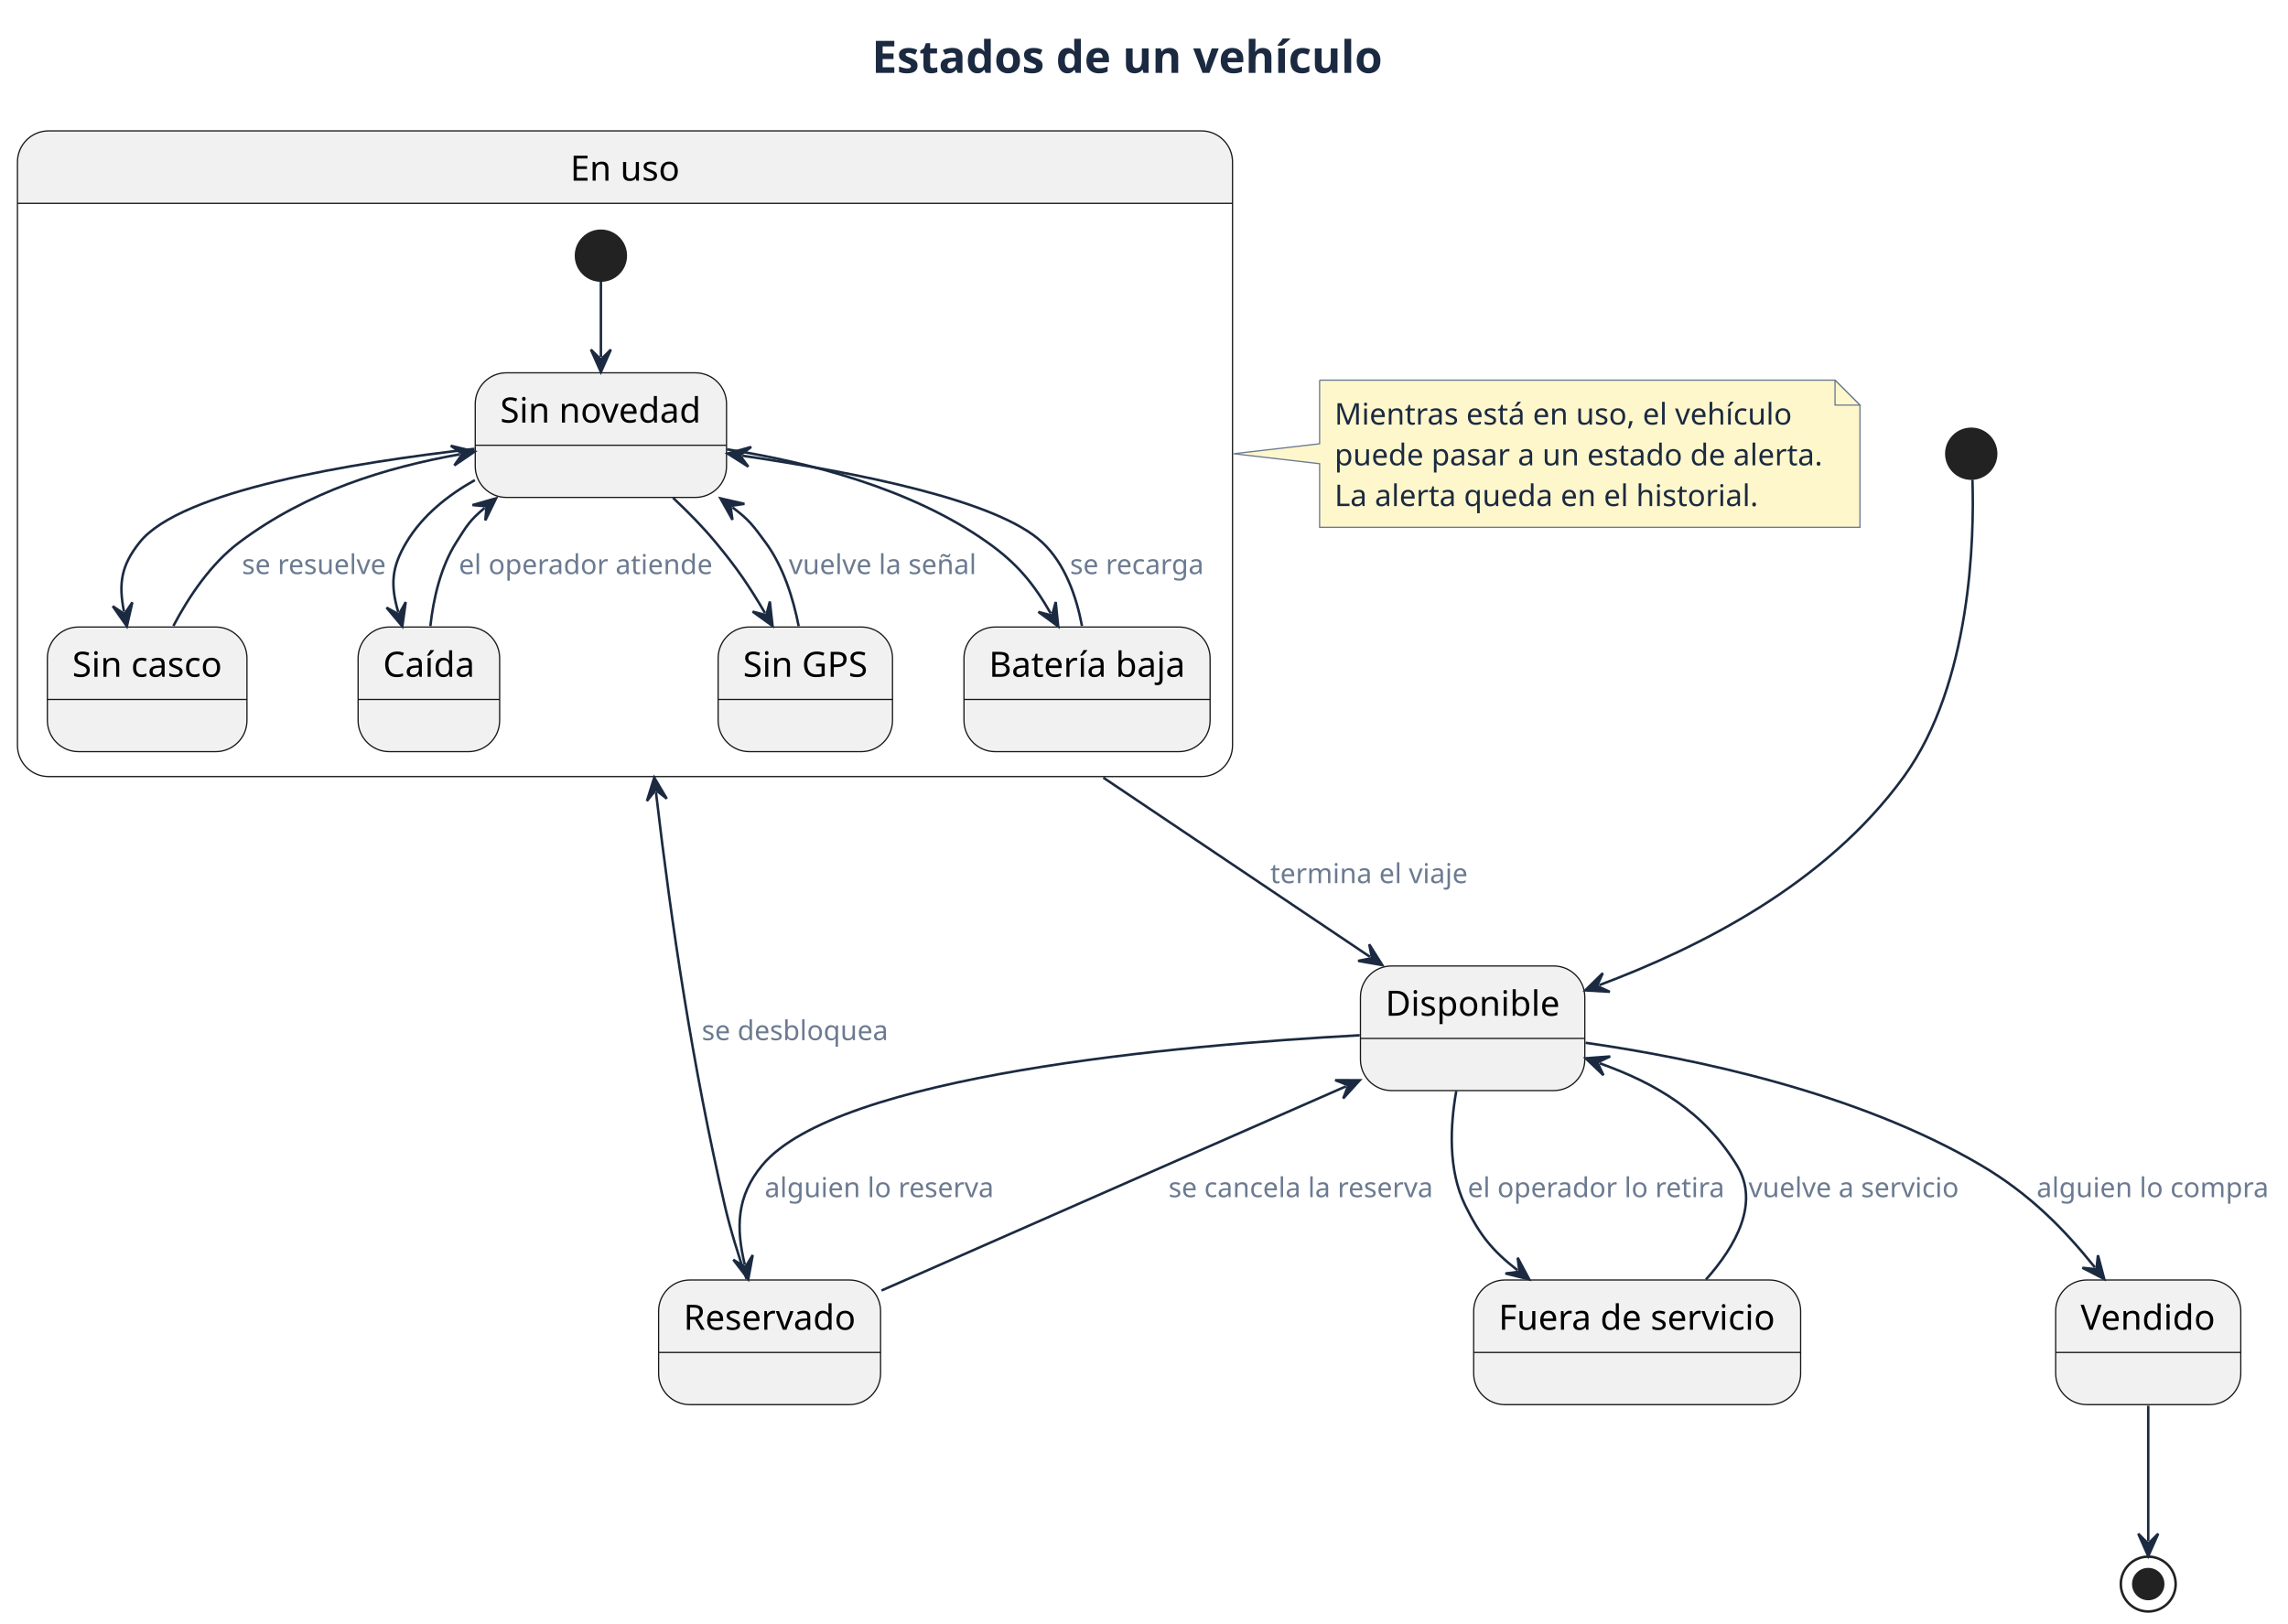
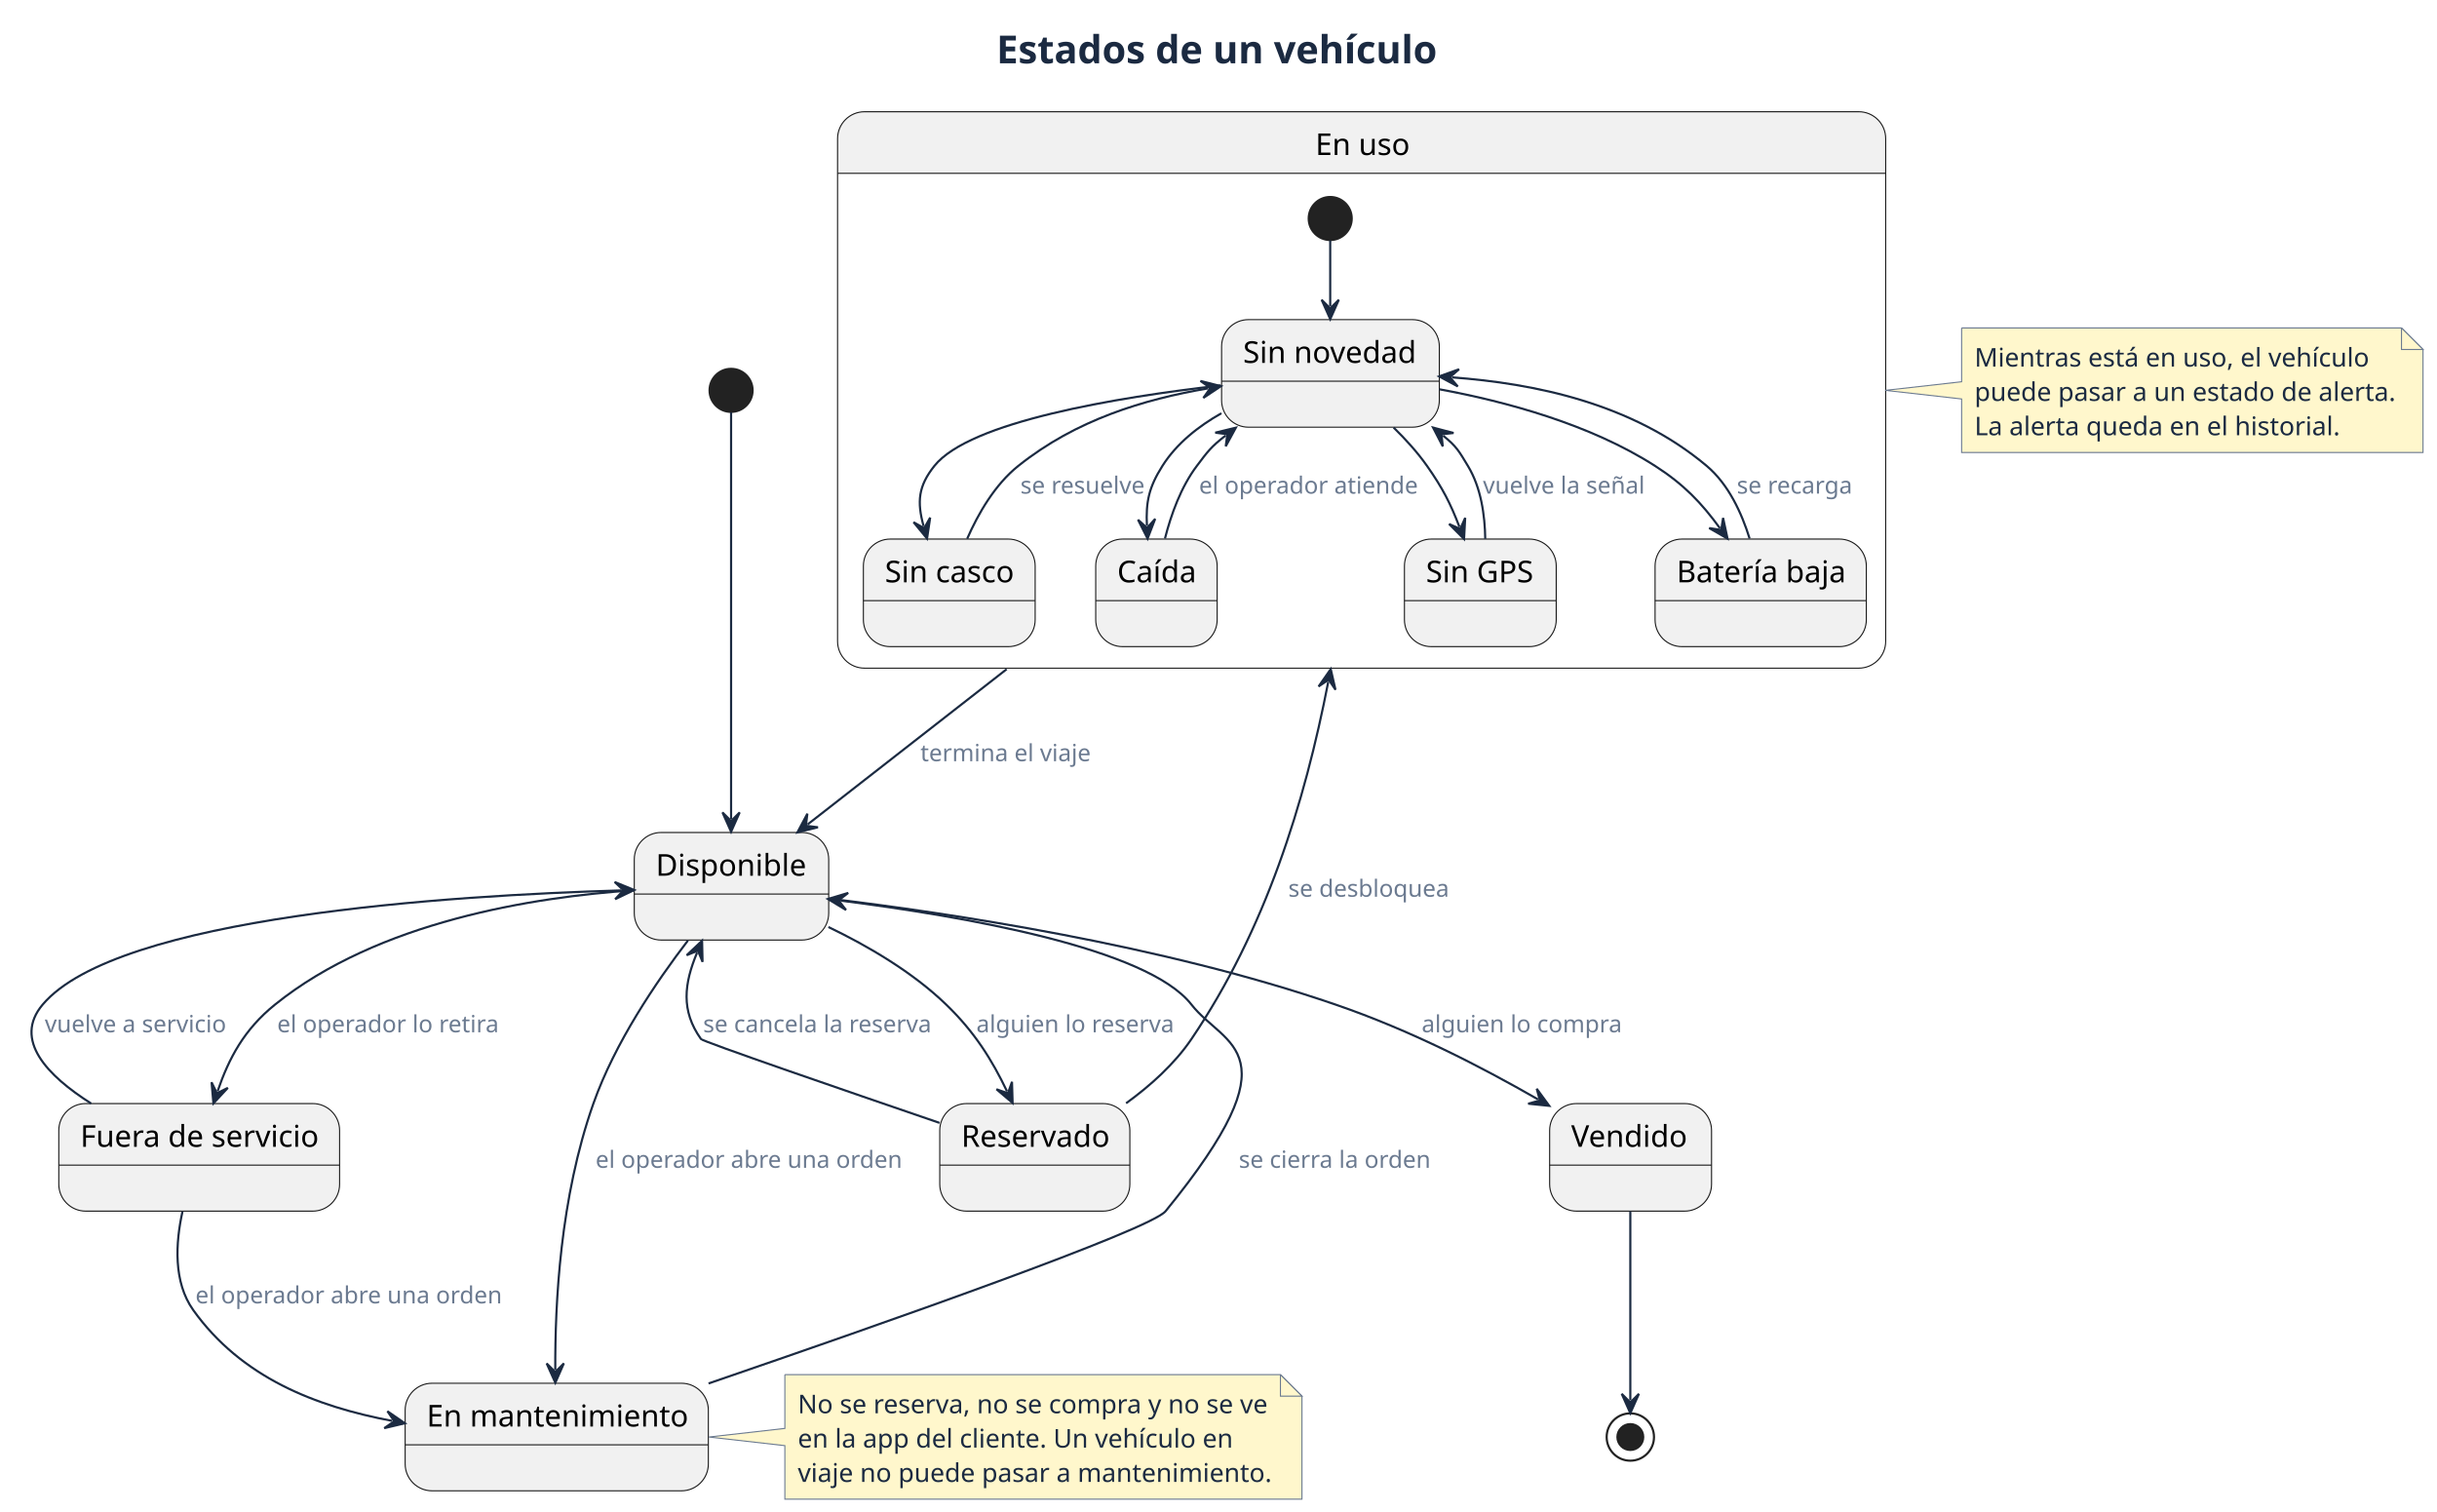
- <svg xmlns="http://www.w3.org/2000/svg" contentStyleType="text/css" data-diagram-type="STATE" height="1018.75px" preserveAspectRatio="none" style="width:1434px;height:1018px;background:#FFFFFF;" version="1.1" viewBox="0 0 1434 1018" width="1434.375px" zoomAndPan="magnify">
+ <svg xmlns="http://www.w3.org/2000/svg" contentStyleType="text/css" data-diagram-type="STATE" height="1098.438px" preserveAspectRatio="none" style="width:1770px;height:1098px;background:#FFFFFF;" version="1.1" viewBox="0 0 1770 1098" width="1770.312px" zoomAndPan="magnify">
  <defs />
  <g>
    <g class="title" data-source-line="2">
-       <text fill="#1B2A41" font-family="Segoe UI" font-size="28.125" font-weight="bold" lengthAdjust="spacing" textLength="320.033" x="546.416" y="45.69">Estados de un vehículo</text>
+       <text fill="#1B2A41" font-family="Segoe UI" font-size="28.125" font-weight="bold" lengthAdjust="spacing" textLength="301.424" x="723.737" y="45.975">Estados de un vehículo</text>
    </g>
    <g id="D">
-       <rect fill="#F1F1F1" height="78.125" rx="19.531" ry="19.531" style="stroke:#181818;stroke-width:0.781;" width="140.625" x="852.656" y="605.603" />
-       <line style="stroke:#181818;stroke-width:0.781;" x1="852.656" x2="993.281" y1="651.021" y2="651.021" />
-       <text fill="#000000" font-family="Segoe UI" font-size="21.875" lengthAdjust="spacing" textLength="109.375" x="868.281" y="636.8">Disponible</text>
+       <rect fill="#F1F1F1" height="78.125" rx="19.531" ry="19.531" style="stroke:#181818;stroke-width:0.781;" width="141.223" x="460.672" y="604.596" />
+       <line style="stroke:#181818;stroke-width:0.781;" x1="460.672" x2="601.895" y1="649.316" y2="649.316" />
+       <text fill="#000000" font-family="Segoe UI" font-size="21.875" lengthAdjust="spacing" textLength="109.973" x="476.297" y="636.014">Disponible</text>
    </g>
    <g id="R">
-       <rect fill="#F1F1F1" height="78.125" rx="19.531" ry="19.531" style="stroke:#181818;stroke-width:0.781;" width="139.115" x="412.781" y="802.478" />
-       <line style="stroke:#181818;stroke-width:0.781;" x1="412.781" x2="551.896" y1="847.896" y2="847.896" />
-       <text fill="#000000" font-family="Segoe UI" font-size="21.875" lengthAdjust="spacing" textLength="107.865" x="428.406" y="833.675">Reservado</text>
+       <rect fill="#F1F1F1" height="78.125" rx="19.531" ry="19.531" style="stroke:#181818;stroke-width:0.781;" width="138.072" x="682.547" y="801.471" />
+       <line style="stroke:#181818;stroke-width:0.781;" x1="682.547" x2="820.619" y1="846.191" y2="846.191" />
+       <text fill="#000000" font-family="Segoe UI" font-size="21.875" lengthAdjust="spacing" textLength="106.822" x="698.172" y="832.889">Reservado</text>
    </g>
    <g id="V">
-       <rect fill="#F1F1F1" height="78.125" rx="19.531" ry="19.531" style="stroke:#181818;stroke-width:0.781;" width="116.015" x="1288.391" y="802.478" />
-       <line style="stroke:#181818;stroke-width:0.781;" x1="1288.391" x2="1404.406" y1="847.896" y2="847.896" />
-       <text fill="#000000" font-family="Segoe UI" font-size="21.875" lengthAdjust="spacing" textLength="84.765" x="1304.016" y="833.675">Vendido</text>
+       <rect fill="#F1F1F1" height="78.125" rx="19.531" ry="19.531" style="stroke:#181818;stroke-width:0.781;" width="117.586" x="1125.516" y="801.471" />
+       <line style="stroke:#181818;stroke-width:0.781;" x1="1125.516" x2="1243.101" y1="846.191" y2="846.191" />
+       <text fill="#000000" font-family="Segoe UI" font-size="21.875" lengthAdjust="spacing" textLength="86.336" x="1141.141" y="832.889">Vendido</text>
    </g>
    <g id="F">
-       <rect fill="#F1F1F1" height="78.125" rx="19.531" ry="19.531" style="stroke:#181818;stroke-width:0.781;" width="204.915" x="923.625" y="802.478" />
-       <line style="stroke:#181818;stroke-width:0.781;" x1="923.625" x2="1128.54" y1="847.896" y2="847.896" />
-       <text fill="#000000" font-family="Segoe UI" font-size="21.875" lengthAdjust="spacing" textLength="173.665" x="939.25" y="833.675">Fuera de servicio</text>
+       <rect fill="#F1F1F1" height="78.125" rx="19.531" ry="19.531" style="stroke:#181818;stroke-width:0.781;" width="203.943" x="42.703" y="801.471" />
+       <line style="stroke:#181818;stroke-width:0.781;" x1="42.703" x2="246.646" y1="846.191" y2="846.191" />
+       <text fill="#000000" font-family="Segoe UI" font-size="21.875" lengthAdjust="spacing" textLength="172.693" x="58.328" y="832.889">Fuera de servicio</text>
    </g>
-     <path d="M30.469,82.056 L752.956,82.056 A19.531,19.531 0 0 1 772.487,101.587 L772.487,127.475 L10.938,127.475 L10.938,101.587 A19.531,19.531 0 0 1 30.469,82.056" fill="#F1F1F1" />
-     <rect fill="none" height="404.794" rx="19.531" ry="19.531" style="stroke:#181818;stroke-width:0.781;" width="761.549" x="10.938" y="82.056" />
-     <line style="stroke:#181818;stroke-width:0.781;" x1="10.938" x2="772.487" y1="127.475" y2="127.475" />
-     <text fill="#000000" font-family="Segoe UI" font-size="21.875" lengthAdjust="spacing" textLength="68.6" x="357.412" y="113.253">En uso</text>
+     <g id="M">
+       <rect fill="#F1F1F1" height="78.125" rx="19.531" ry="19.531" style="stroke:#181818;stroke-width:0.781;" width="220.21" x="294.266" y="1004.596" />
+       <line style="stroke:#181818;stroke-width:0.781;" x1="294.266" x2="514.476" y1="1049.316" y2="1049.316" />
+       <text fill="#000000" font-family="Segoe UI" font-size="21.875" lengthAdjust="spacing" textLength="188.96" x="309.891" y="1036.014">En mantenimiento</text>
+     </g>
+     <path d="M627.859,81.158 L1350.052,81.158 A19.531,19.531 0 0 1 1369.583,100.69 L1369.583,125.879 L608.328,125.879 L608.328,100.69 A19.531,19.531 0 0 1 627.859,81.158" fill="#F1F1F1" />
+     <rect fill="none" height="404.096" rx="19.531" ry="19.531" style="stroke:#181818;stroke-width:0.781;" width="761.255" x="608.328" y="81.158" />
+     <line style="stroke:#181818;stroke-width:0.781;" x1="608.328" x2="1369.583" y1="125.879" y2="125.879" />
+     <text fill="#000000" font-family="Segoe UI" font-size="21.875" lengthAdjust="spacing" textLength="67.142" x="955.385" y="112.576">En uso</text>
    <g id="E.OK">
-       <rect fill="#F1F1F1" height="78.125" rx="19.531" ry="19.531" style="stroke:#181818;stroke-width:0.781;" width="157.49" x="297.859" y="233.725" />
-       <line style="stroke:#181818;stroke-width:0.781;" x1="297.859" x2="455.349" y1="279.143" y2="279.143" />
-       <text fill="#000000" font-family="Segoe UI" font-size="21.875" lengthAdjust="spacing" textLength="126.24" x="313.484" y="264.921">Sin novedad</text>
+       <rect fill="#F1F1F1" height="78.125" rx="19.531" ry="19.531" style="stroke:#181818;stroke-width:0.781;" width="158.153" x="887.234" y="232.129" />
+       <line style="stroke:#181818;stroke-width:0.781;" x1="887.234" x2="1045.387" y1="276.849" y2="276.849" />
+       <text fill="#000000" font-family="Segoe UI" font-size="21.875" lengthAdjust="spacing" textLength="126.903" x="902.859" y="263.547">Sin novedad</text>
    </g>
    <g id="E.NC">
-       <rect fill="#F1F1F1" height="78.125" rx="19.531" ry="19.531" style="stroke:#181818;stroke-width:0.781;" width="125.093" x="29.688" y="393.1" />
-       <line style="stroke:#181818;stroke-width:0.781;" x1="29.688" x2="154.781" y1="438.518" y2="438.518" />
-       <text fill="#000000" font-family="Segoe UI" font-size="21.875" lengthAdjust="spacing" textLength="93.843" x="45.312" y="424.296">Sin casco</text>
+       <rect fill="#F1F1F1" height="78.125" rx="19.531" ry="19.531" style="stroke:#181818;stroke-width:0.781;" width="124.763" x="627.078" y="391.504" />
+       <line style="stroke:#181818;stroke-width:0.781;" x1="627.078" x2="751.842" y1="436.224" y2="436.224" />
+       <text fill="#000000" font-family="Segoe UI" font-size="21.875" lengthAdjust="spacing" textLength="93.513" x="642.703" y="422.922">Sin casco</text>
    </g>
    <g id="E.CA">
-       <rect fill="#F1F1F1" height="78.125" rx="19.531" ry="19.531" style="stroke:#181818;stroke-width:0.781;" width="88.715" x="224.438" y="393.1" />
-       <line style="stroke:#181818;stroke-width:0.781;" x1="224.438" x2="313.153" y1="438.518" y2="438.518" />
-       <text fill="#000000" font-family="Segoe UI" font-size="21.875" lengthAdjust="spacing" textLength="57.465" x="240.062" y="424.296">Caída</text>
+       <rect fill="#F1F1F1" height="78.125" rx="19.531" ry="19.531" style="stroke:#181818;stroke-width:0.781;" width="88.202" x="795.828" y="391.504" />
+       <line style="stroke:#181818;stroke-width:0.781;" x1="795.828" x2="884.03" y1="436.224" y2="436.224" />
+       <text fill="#000000" font-family="Segoe UI" font-size="21.875" lengthAdjust="spacing" textLength="56.952" x="811.453" y="422.922">Caída</text>
    </g>
    <g id="E.GPS">
-       <rect fill="#F1F1F1" height="78.125" rx="19.531" ry="19.531" style="stroke:#181818;stroke-width:0.781;" width="109.278" x="450.094" y="393.1" />
-       <line style="stroke:#181818;stroke-width:0.781;" x1="450.094" x2="559.372" y1="438.518" y2="438.518" />
-       <text fill="#000000" font-family="Segoe UI" font-size="21.875" lengthAdjust="spacing" textLength="78.028" x="465.719" y="424.296">Sin GPS</text>
+       <rect fill="#F1F1F1" height="78.125" rx="19.531" ry="19.531" style="stroke:#181818;stroke-width:0.781;" width="110.248" x="1020.047" y="391.504" />
+       <line style="stroke:#181818;stroke-width:0.781;" x1="1020.047" x2="1130.295" y1="436.224" y2="436.224" />
+       <text fill="#000000" font-family="Segoe UI" font-size="21.875" lengthAdjust="spacing" textLength="78.998" x="1035.672" y="422.922">Sin GPS</text>
    </g>
    <g id="E.BAT">
-       <rect fill="#F1F1F1" height="78.125" rx="19.531" ry="19.531" style="stroke:#181818;stroke-width:0.781;" width="154.253" x="604.172" y="393.1" />
-       <line style="stroke:#181818;stroke-width:0.781;" x1="604.172" x2="758.424" y1="438.518" y2="438.518" />
-       <text fill="#000000" font-family="Segoe UI" font-size="21.875" lengthAdjust="spacing" textLength="123.003" x="619.797" y="424.296">Batería baja</text>
+       <rect fill="#F1F1F1" height="78.125" rx="19.531" ry="19.531" style="stroke:#181818;stroke-width:0.781;" width="153.442" x="1202.078" y="391.504" />
+       <line style="stroke:#181818;stroke-width:0.781;" x1="1202.078" x2="1355.521" y1="436.224" y2="436.224" />
+       <text fill="#000000" font-family="Segoe UI" font-size="21.875" lengthAdjust="spacing" textLength="122.192" x="1217.703" y="422.922">Batería baja</text>
    </g>
-     <ellipse cx="376.609" cy="160.287" fill="#222222" rx="15.625" ry="15.625" style="stroke:#222222;stroke-width:1.562;" />
-     <g class="link" data-entity-1=".start.E" data-entity-2="OK" data-source-line="14" data-uid="lnk3" id="link_.start.E_OK">
-       <path d="M376.609,176.6 C376.609,191.068 376.609,204.334 376.609,223.85" fill="none" id="*start*E-to-OK" style="stroke:#1B2A41;stroke-width:1.562;" />
-       <polygon fill="#1B2A41" points="376.609,233.225,382.859,219.162,376.609,225.412,370.359,219.162,376.609,233.225" style="stroke:#1B2A41;stroke-width:1.562;" />
+     <ellipse cx="966.141" cy="158.691" fill="#222222" rx="15.625" ry="15.625" style="stroke:#222222;stroke-width:1.562;" />
+     <g class="link" data-entity-1=".start.E" data-entity-2="OK" data-source-line="15" data-uid="lnk3" id="link_.start.E_OK">
+       <path d="M966.141,174.551 C966.141,189.035 966.141,202.66 966.141,222.41" fill="none" id="*start*E-to-OK" style="stroke:#1B2A41;stroke-width:1.562;" />
+       <polygon fill="#1B2A41" points="966.141,231.785,972.391,217.723,966.141,223.973,959.891,217.723,966.141,231.785" style="stroke:#1B2A41;stroke-width:1.562;" />
    </g>
-     <g class="link" data-entity-1="OK" data-entity-2="NC" data-source-line="15" data-uid="lnk4" id="link_OK_NC">
-       <path d="M297.406,281.381 C221.062,289.99 113.391,307.6 87.547,339.975 C75.953,354.506 74.233,365.696 77.702,383.446" fill="none" id="OK-to-NC" style="stroke:#1B2A41;stroke-width:1.562;" />
-       <polygon fill="#1B2A41" points="79.5,392.647,82.937,377.646,78.002,384.979,70.669,380.044,79.5,392.647" style="stroke:#1B2A41;stroke-width:1.562;" />
+     <g class="link" data-entity-1="OK" data-entity-2="NC" data-source-line="16" data-uid="lnk4" id="link_OK_NC">
+       <path d="M886.656,279.926 C810.766,288.613 704.25,306.254 678.641,338.379 C666.984,353.004 665.886,364.36 670.807,382.11" fill="none" id="OK-to-NC" style="stroke:#1B2A41;stroke-width:1.562;" />
+       <polygon fill="#1B2A41" points="673.312,391.144,675.578,375.923,671.225,383.616,663.532,379.263,673.312,391.144" style="stroke:#1B2A41;stroke-width:1.562;" />
    </g>
-     <g class="link" data-entity-1="OK" data-entity-2="CA" data-source-line="16" data-uid="lnk5" id="link_OK_CA">
-       <path d="M297.609,300.99 C280.578,310.553 264.719,323.256 254.734,339.975 C245.344,355.693 244.645,366.574 249.567,383.699" fill="none" id="OK-to-CA" style="stroke:#1B2A41;stroke-width:1.562;" />
-       <polygon fill="#1B2A41" points="252.156,392.709,254.279,377.467,249.998,385.2,242.265,380.92,252.156,392.709" style="stroke:#1B2A41;stroke-width:1.562;" />
+     <g class="link" data-entity-1="OK" data-entity-2="CA" data-source-line="17" data-uid="lnk5" id="link_OK_CA">
+       <path d="M887.109,300.129 C870.297,309.629 854.547,322.129 844.266,338.379 C834.484,353.816 832.136,364.516 833.011,381.828" fill="none" id="OK-to-CA" style="stroke:#1B2A41;stroke-width:1.562;" />
+       <polygon fill="#1B2A41" points="833.484,391.191,839.017,376.831,833.09,383.389,826.533,377.462,833.484,391.191" style="stroke:#1B2A41;stroke-width:1.562;" />
    </g>
-     <g class="link" data-entity-1="OK" data-entity-2="GPS" data-source-line="17" data-uid="lnk6" id="link_OK_GPS">
-       <path d="M421.828,312.115 C431.125,320.818 440.5,330.35 448.484,339.975 C461.859,356.068 469.644,367.522 479.472,384.334" fill="none" id="OK-to-GPS" style="stroke:#1B2A41;stroke-width:1.562;" />
-       <polygon fill="#1B2A41" points="484.203,392.428,482.502,377.133,480.26,385.683,471.711,383.442,484.203,392.428" style="stroke:#1B2A41;stroke-width:1.562;" />
+     <g class="link" data-entity-1="OK" data-entity-2="GPS" data-source-line="18" data-uid="lnk6" id="link_OK_GPS">
+       <path d="M1012.172,310.488 C1020.938,319.051 1029.531,328.551 1036.453,338.379 C1047.797,354.488 1053.484,365.652 1059.999,382.714" fill="none" id="OK-to-GPS" style="stroke:#1B2A41;stroke-width:1.562;" />
+       <polygon fill="#1B2A41" points="1063.344,391.473,1064.166,376.106,1060.557,384.174,1052.488,380.565,1063.344,391.473" style="stroke:#1B2A41;stroke-width:1.562;" />
    </g>
-     <g class="link" data-entity-1="OK" data-entity-2="BAT" data-source-line="18" data-uid="lnk7" id="link_OK_BAT">
-       <path d="M455.609,281.709 C506.062,289.615 570.797,306.006 618.797,339.975 C637.672,353.334 648.009,366.17 658.571,384.592" fill="none" id="OK-to-BAT" style="stroke:#1B2A41;stroke-width:1.562;" />
-       <polygon fill="#1B2A41" points="663.234,392.725,661.662,377.416,659.348,385.947,650.818,383.634,663.234,392.725" style="stroke:#1B2A41;stroke-width:1.562;" />
+     <g class="link" data-entity-1="OK" data-entity-2="BAT" data-source-line="19" data-uid="lnk7" id="link_OK_BAT">
+       <path d="M1045.328,282.707 C1093.594,291.582 1154.844,308.082 1202.078,338.379 C1223.062,351.832 1235.79,365.241 1249.196,383.631" fill="none" id="OK-to-BAT" style="stroke:#1B2A41;stroke-width:1.562;" />
+       <polygon fill="#1B2A41" points="1254.719,391.207,1251.486,376.162,1250.117,384.894,1241.384,383.525,1254.719,391.207" style="stroke:#1B2A41;stroke-width:1.562;" />
    </g>
-     <g class="link" data-entity-1="NC" data-entity-2="OK" data-source-line="19" data-uid="lnk8" id="link_NC_OK">
-       <path d="M108.672,392.412 C118.297,374.147 132.109,353.397 150.047,339.975 C192.828,307.959 241.649,293.185 288.274,284.779" fill="none" id="NC-to-OK" style="stroke:#1B2A41;stroke-width:1.562;" />
-       <polygon fill="#1B2A41" points="297.5,283.115,282.552,279.46,289.812,284.502,284.77,291.761,297.5,283.115" style="stroke:#1B2A41;stroke-width:1.562;" />
-       <text fill="#6B7A90" font-family="Segoe UI" font-size="17.188" lengthAdjust="spacing" textLength="90.595" x="151.609" y="359.91">se resuelve</text>
+     <g class="link" data-entity-1="NC" data-entity-2="OK" data-source-line="20" data-uid="lnk8" id="link_NC_OK">
+       <path d="M702.453,391.301 C710.5,372.941 722.594,351.957 739.578,338.379 C781.484,304.879 830.587,290.068 877.572,282.037" fill="none" id="NC-to-OK" style="stroke:#1B2A41;stroke-width:1.562;" />
+       <polygon fill="#1B2A41" points="886.812,280.457,871.898,276.666,879.112,281.773,874.004,288.987,886.812,280.457" style="stroke:#1B2A41;stroke-width:1.562;" />
+       <text fill="#6B7A90" font-family="Segoe UI" font-size="17.188" lengthAdjust="spacing" textLength="88.497" x="741.141" y="358.488">se resuelve</text>
    </g>
-     <g class="link" data-entity-1="CA" data-entity-2="OK" data-source-line="20" data-uid="lnk9" id="link_CA_OK">
-       <path d="M269.719,392.553 C271.641,375.381 276.109,355.522 285.984,339.975 C292.547,329.647 294.176,326.451 303.754,318.42" fill="none" id="CA-to-OK" style="stroke:#1B2A41;stroke-width:1.562;" />
-       <polygon fill="#1B2A41" points="310.938,312.397,296.146,316.643,304.951,317.416,304.178,326.221,310.938,312.397" style="stroke:#1B2A41;stroke-width:1.562;" />
-       <text fill="#6B7A90" font-family="Segoe UI" font-size="17.188" lengthAdjust="spacing" textLength="159.396" x="287.547" y="359.91">el operador atiende</text>
+     <g class="link" data-entity-1="CA" data-entity-2="OK" data-source-line="21" data-uid="lnk9" id="link_CA_OK">
+       <path d="M846.125,391.098 C850.531,373.754 857.703,353.707 869.266,338.379 C877.094,328.004 879.625,324.414 890.172,316.321" fill="none" id="CA-to-OK" style="stroke:#1B2A41;stroke-width:1.562;" />
+       <polygon fill="#1B2A41" points="897.609,310.613,882.648,314.216,891.412,315.37,890.258,324.133,897.609,310.613" style="stroke:#1B2A41;stroke-width:1.562;" />
+       <text fill="#6B7A90" font-family="Segoe UI" font-size="17.188" lengthAdjust="spacing" textLength="158.666" x="870.828" y="358.488">el operador atiende</text>
    </g>
-     <g class="link" data-entity-1="GPS" data-entity-2="OK" data-source-line="21" data-uid="lnk10" id="link_GPS_OK">
-       <path d="M500.578,392.6 C497.172,375.24 490.984,355.193 479.734,339.975 C472.031,329.568 469.659,326.018 459.065,318.08" fill="none" id="GPS-to-OK" style="stroke:#1B2A41;stroke-width:1.562;" />
-       <polygon fill="#1B2A41" points="451.562,312.459,459.069,325.893,457.815,317.144,466.564,315.889,451.562,312.459" style="stroke:#1B2A41;stroke-width:1.562;" />
-       <text fill="#6B7A90" font-family="Segoe UI" font-size="17.188" lengthAdjust="spacing" textLength="117.544" x="494.375" y="359.91">vuelve la señal</text>
+     <g class="link" data-entity-1="GPS" data-entity-2="OK" data-source-line="22" data-uid="lnk10" id="link_GPS_OK">
+       <path d="M1078.734,391.394 C1078.5,374.129 1075.672,354.051 1066.141,338.379 C1059.672,327.738 1058.046,324.34 1048.155,316.403" fill="none" id="GPS-to-OK" style="stroke:#1B2A41;stroke-width:1.562;" />
+       <polygon fill="#1B2A41" points="1040.844,310.535,1047.899,324.211,1046.937,315.425,1055.723,314.462,1040.844,310.535" style="stroke:#1B2A41;stroke-width:1.562;" />
+       <text fill="#6B7A90" font-family="Segoe UI" font-size="17.188" lengthAdjust="spacing" textLength="117.518" x="1077.078" y="358.488">vuelve la señal</text>
    </g>
-     <g class="link" data-entity-1="BAT" data-entity-2="OK" data-source-line="22" data-uid="lnk11" id="link_BAT_OK">
-       <path d="M678.141,392.475 C674.703,374.225 667.609,353.475 653.172,339.975 C624.859,313.522 536.54,296.2 465.275,285.7" fill="none" id="BAT-to-OK" style="stroke:#1B2A41;stroke-width:1.562;" />
-       <polygon fill="#1B2A41" points="456,284.334,469.001,292.567,463.729,285.473,470.823,280.2,456,284.334" style="stroke:#1B2A41;stroke-width:1.562;" />
-       <text fill="#6B7A90" font-family="Segoe UI" font-size="17.188" lengthAdjust="spacing" textLength="84.39" x="670.594" y="359.91">se recarga</text>
+     <g class="link" data-entity-1="BAT" data-entity-2="OK" data-source-line="23" data-uid="lnk11" id="link_BAT_OK">
+       <path d="M1270.734,391.113 C1265.031,372.707 1255.438,351.723 1239.578,338.379 C1185.422,292.785 1114.24,278.496 1054.583,274.059" fill="none" id="BAT-to-OK" style="stroke:#1B2A41;stroke-width:1.562;" />
+       <polygon fill="#1B2A41" points="1045.234,273.363,1058.794,280.639,1053.025,273.943,1059.722,268.174,1045.234,273.363" style="stroke:#1B2A41;stroke-width:1.562;" />
+       <text fill="#6B7A90" font-family="Segoe UI" font-size="17.188" lengthAdjust="spacing" textLength="81.968" x="1261.453" y="358.488">se recarga</text>
    </g>
-     <ellipse cx="1235.469" cy="284.462" fill="#222222" rx="15.625" ry="15.625" style="stroke:#222222;stroke-width:1.562;" />
-     <ellipse cx="1346.406" cy="993.103" fill="none" rx="17.188" ry="17.188" style="stroke:#222222;stroke-width:1.562;" />
-     <ellipse cx="1346.406" cy="993.103" fill="#222222" rx="9.375" ry="9.375" style="stroke:#222222;stroke-width:1.562;" />
-     <g class="entity" data-entity="GMN2" data-source-line="36" data-uid="ent0003" id="entity_GMN2">
-       <path d="M827.062,238.337 L827.062,278.212 L773.188,284.462 L827.062,290.712 L827.062,330.575 A0,0 0 0 0 827.062,330.575 L1165.727,330.575 A0,0 0 0 0 1165.727,330.575 L1165.727,253.962 L1150.102,238.337 L827.062,238.337 A0,0 0 0 0 827.062,238.337" fill="#FFF7CC" style="stroke:#6B7A90;stroke-width:0.781;" />
-       <path d="M1150.102,238.337 L1150.102,253.962 L1165.727,253.962 L1150.102,238.337" fill="#FFF7CC" style="stroke:#6B7A90;stroke-width:0.781;" />
-       <text fill="#1B2A41" font-family="Segoe UI" font-size="18.75" lengthAdjust="spacing" textLength="287.046" x="836.438" y="266.194">Mientras está en uso, el vehículo</text>
-       <text fill="#1B2A41" font-family="Segoe UI" font-size="18.75" lengthAdjust="spacing" textLength="305.852" x="836.438" y="291.731">puede pasar a un estado de alerta.</text>
-       <text fill="#1B2A41" font-family="Segoe UI" font-size="18.75" lengthAdjust="spacing" textLength="265.483" x="836.438" y="317.269">La alerta queda en el historial.</text>
+     <ellipse cx="530.984" cy="283.502" fill="#222222" rx="15.625" ry="15.625" style="stroke:#222222;stroke-width:1.562;" />
+     <ellipse cx="1184.109" cy="1043.658" fill="none" rx="17.188" ry="17.188" style="stroke:#222222;stroke-width:1.562;" />
+     <ellipse cx="1184.109" cy="1043.658" fill="#222222" rx="9.375" ry="9.375" style="stroke:#222222;stroke-width:1.562;" />
+     <g class="entity" data-entity="GMN2" data-source-line="40" data-uid="ent0003" id="entity_GMN2">
+       <path d="M1424.734,238.19 L1424.734,277.252 L1369.281,283.502 L1424.734,289.752 L1424.734,328.632 A0,0 0 0 0 1424.734,328.632 L1759.836,328.632 A0,0 0 0 0 1759.836,328.632 L1759.836,253.815 L1744.211,238.19 L1424.734,238.19 A0,0 0 0 0 1424.734,238.19" fill="#FFF7CC" style="stroke:#6B7A90;stroke-width:0.781;" />
+       <path d="M1744.211,238.19 L1744.211,253.815 L1759.836,253.815 L1744.211,238.19" fill="#FFF7CC" style="stroke:#6B7A90;stroke-width:0.781;" />
+       <text fill="#1B2A41" font-family="Segoe UI" font-size="18.75" lengthAdjust="spacing" textLength="286.652" x="1434.109" y="266.235">Mientras está en uso, el vehículo</text>
+       <text fill="#1B2A41" font-family="Segoe UI" font-size="18.75" lengthAdjust="spacing" textLength="302.289" x="1434.109" y="291.174">puede pasar a un estado de alerta.</text>
+       <text fill="#1B2A41" font-family="Segoe UI" font-size="18.75" lengthAdjust="spacing" textLength="264.615" x="1434.109" y="316.113">La alerta queda en el historial.</text>
    </g>
-     <g class="link" data-entity-1=".start." data-entity-2="D" data-source-line="25" data-uid="lnk13" id="link_.start._D">
-       <path d="M1236.234,300.743 C1237.375,336.322 1235.703,428.275 1193.281,486.853 C1144.141,554.681 1064.638,594.25 1002.357,617.594" fill="none" id="*start*-to-D" style="stroke:#1B2A41;stroke-width:1.562;" />
-       <polygon fill="#1B2A41" points="993.578,620.884,1008.94,621.801,1000.894,618.142,1004.553,610.096,993.578,620.884" style="stroke:#1B2A41;stroke-width:1.562;" />
+     <g class="entity" data-entity="GMN5" data-source-line="46" data-uid="ent0006" id="entity_GMN5">
+       <path d="M570.047,998.346 L570.047,1037.408 L514.766,1043.658 L570.047,1049.908 L570.047,1088.788 A0,0 0 0 0 570.047,1088.788 L945.605,1088.788 A0,0 0 0 0 945.605,1088.788 L945.605,1013.971 L929.98,998.346 L570.047,998.346 A0,0 0 0 0 570.047,998.346" fill="#FFF7CC" style="stroke:#6B7A90;stroke-width:0.781;" />
+       <path d="M929.98,998.346 L929.98,1013.971 L945.605,1013.971 L929.98,998.346" fill="#FFF7CC" style="stroke:#6B7A90;stroke-width:0.781;" />
+       <text fill="#1B2A41" font-family="Segoe UI" font-size="18.75" lengthAdjust="spacing" textLength="339.624" x="579.422" y="1026.392">No se reserva, no se compra y no se ve</text>
+       <text fill="#1B2A41" font-family="Segoe UI" font-size="18.75" lengthAdjust="spacing" textLength="317.651" x="579.422" y="1051.331">en la app del cliente. Un vehículo en</text>
+       <text fill="#1B2A41" font-family="Segoe UI" font-size="18.75" lengthAdjust="spacing" textLength="342.746" x="579.422" y="1076.27">viaje no puede pasar a mantenimiento.</text>
    </g>
-     <g class="link" data-entity-1="D" data-entity-2="R" data-source-line="26" data-uid="lnk14" id="link_D_R">
-       <path d="M852.219,649.04 C738.828,655.197 524.391,674.165 477.656,730.603 C461.531,750.072 461.237,769.721 466.783,792.861" fill="none" id="D-to-R" style="stroke:#1B2A41;stroke-width:1.562;" />
-       <polygon fill="#1B2A41" points="468.969,801.978,471.769,786.846,467.148,794.381,459.613,789.76,468.969,801.978" style="stroke:#1B2A41;stroke-width:1.562;" />
-       <text fill="#6B7A90" font-family="Segoe UI" font-size="17.188" lengthAdjust="spacing" textLength="143.979" x="479.219" y="750.539">alguien lo reserva</text>
+     <g class="link" data-entity-1=".start." data-entity-2="D" data-source-line="26" data-uid="lnk13" id="link_.start._D">
+       <path d="M530.984,299.502 C530.984,350.908 530.984,516.69 530.984,594.705" fill="none" id="*start*-to-D" style="stroke:#1B2A41;stroke-width:1.562;" />
+       <polygon fill="#1B2A41" points="530.984,604.08,537.234,590.018,530.984,596.268,524.734,590.018,530.984,604.08" style="stroke:#1B2A41;stroke-width:1.562;" />
    </g>
-     <g class="link" data-entity-1="R" data-entity-2="D" data-source-line="27" data-uid="lnk15" id="link_R_D">
-       <path d="M552.469,809.072 C602.234,787.165 670.594,757.056 730.781,730.603 C770.969,712.931 807.322,696.964 843.634,681.027" fill="none" id="R-to-D" style="stroke:#1B2A41;stroke-width:1.562;" />
-       <polygon fill="#1B2A41" points="852.219,677.259,836.83,677.188,845.065,680.399,841.854,688.634,852.219,677.259" style="stroke:#1B2A41;stroke-width:1.562;" />
-       <text fill="#6B7A90" font-family="Segoe UI" font-size="17.188" lengthAdjust="spacing" textLength="166.133" x="732.344" y="750.539">se cancela la reserva</text>
+     <g class="link" data-entity-1="D" data-entity-2="R" data-source-line="27" data-uid="lnk14" id="link_D_R">
+       <path d="M601.672,673.252 C630.562,687.143 662.844,706.033 687.234,729.596 C708.125,749.783 720.44,769.771 731.409,792.599" fill="none" id="D-to-R" style="stroke:#1B2A41;stroke-width:1.562;" />
+       <polygon fill="#1B2A41" points="735.469,801.049,735.012,785.667,732.085,794.007,723.745,791.081,735.469,801.049" style="stroke:#1B2A41;stroke-width:1.562;" />
+       <text fill="#6B7A90" font-family="Segoe UI" font-size="17.188" lengthAdjust="spacing" textLength="143.03" x="709.109" y="749.706">alguien lo reserva</text>
    </g>
-     <g class="link" data-entity-1="R" data-entity-2="E" data-source-line="28" data-uid="lnk16" id="link_R_E">
-       <path d="M467.891,801.775 C462.938,787.462 457.75,770.947 454.219,755.603 C434.125,668.665 420.935,580.367 411.138,496.774" fill="none" id="R-to-E" style="stroke:#1B2A41;stroke-width:1.562;" />
-       <polygon fill="#1B2A41" points="410.047,487.462,405.476,502.157,410.956,495.222,417.891,500.702,410.047,487.462" style="stroke:#1B2A41;stroke-width:1.562;" />
-       <text fill="#6B7A90" font-family="Segoe UI" font-size="17.188" lengthAdjust="spacing" textLength="116.823" x="439.812" y="652.101">se desbloquea</text>
+     <g class="link" data-entity-1="R" data-entity-2="D" data-source-line="28" data-uid="lnk15" id="link_R_D">
+       <path d="M682.391,815.502 C611.266,791.19 510.438,756.471 509.109,754.596 C494.406,733.924 496.869,714.418 506.306,691.84" fill="none" id="R-to-D" style="stroke:#1B2A41;stroke-width:1.562;" />
+       <polygon fill="#1B2A41" points="509.922,683.19,498.732,693.754,506.909,690.398,510.265,698.575,509.922,683.19" style="stroke:#1B2A41;stroke-width:1.562;" />
+       <text fill="#6B7A90" font-family="Segoe UI" font-size="17.188" lengthAdjust="spacing" textLength="163.197" x="510.672" y="749.706">se cancela la reserva</text>
    </g>
-     <g class="link" data-entity-1="E" data-entity-2="D" data-source-line="29" data-uid="lnk17" id="link_E_D">
-       <path d="M691.5,487.525 C758.562,532.603 814.906,570.484 858.578,599.827" fill="none" id="E-to-D" style="stroke:#1B2A41;stroke-width:1.562;" />
-       <polygon fill="#1B2A41" points="866.359,605.056,858.173,592.025,859.875,600.699,851.201,602.401,866.359,605.056" style="stroke:#1B2A41;stroke-width:1.562;" />
-       <text fill="#6B7A90" font-family="Segoe UI" font-size="17.188" lengthAdjust="spacing" textLength="123.766" x="796.141" y="553.664">termina el viaje</text>
+     <g class="link" data-entity-1="R" data-entity-2="E" data-source-line="29" data-uid="lnk16" id="link_R_E">
+       <path d="M817.891,801.268 C835.531,788.471 853.062,772.752 865.359,754.596 C919.016,675.393 947.569,583.33 964.725,495.142" fill="none" id="R-to-E" style="stroke:#1B2A41;stroke-width:1.562;" />
+       <polygon fill="#1B2A41" points="966.516,485.94,957.695,498.55,965.024,493.608,969.965,500.937,966.516,485.94" style="stroke:#1B2A41;stroke-width:1.562;" />
+       <text fill="#6B7A90" font-family="Segoe UI" font-size="17.188" lengthAdjust="spacing" textLength="114.74" x="935.672" y="651.268">se desbloquea</text>
    </g>
-     <g class="link" data-entity-1="D" data-entity-2="V" data-source-line="30" data-uid="lnk18" id="link_D_V">
-       <path d="M993.734,653.744 C1061.312,663.415 1164.062,684.79 1241.719,730.603 C1272.281,748.634 1293.846,770.764 1312.956,794.545" fill="none" id="D-to-V" style="stroke:#1B2A41;stroke-width:1.562;" />
-       <polygon fill="#1B2A41" points="1318.828,801.853,1314.892,786.976,1313.935,795.763,1305.148,794.806,1318.828,801.853" style="stroke:#1B2A41;stroke-width:1.562;" />
-       <text fill="#6B7A90" font-family="Segoe UI" font-size="17.188" lengthAdjust="spacing" textLength="145.818" x="1276.422" y="750.539">alguien lo compra</text>
+     <g class="link" data-entity-1="E" data-entity-2="D" data-source-line="30" data-uid="lnk17" id="link_E_D">
+       <path d="M731.125,486.018 C672.766,531.518 624.328,569.281 586.547,598.766" fill="none" id="E-to-D" style="stroke:#1B2A41;stroke-width:1.562;" />
+       <polygon fill="#1B2A41" points="579.156,604.533,594.088,600.809,585.315,599.727,586.397,590.955,579.156,604.533" style="stroke:#1B2A41;stroke-width:1.562;" />
+       <text fill="#6B7A90" font-family="Segoe UI" font-size="17.188" lengthAdjust="spacing" textLength="124.4" x="668.484" y="552.831">termina el viaje</text>
    </g>
-     <g class="link" data-entity-1="D" data-entity-2="F" data-source-line="31" data-uid="lnk19" id="link_D_F">
-       <path d="M912.719,683.994 C908.812,705.962 907.531,733.556 918.281,755.603 C927.234,773.978 934.933,783.763 951.058,796.326" fill="none" id="D-to-F" style="stroke:#1B2A41;stroke-width:1.562;" />
-       <polygon fill="#1B2A41" points="958.453,802.087,951.201,788.514,952.29,797.286,943.519,798.375,958.453,802.087" style="stroke:#1B2A41;stroke-width:1.562;" />
-       <text fill="#6B7A90" font-family="Segoe UI" font-size="17.188" lengthAdjust="spacing" textLength="162.008" x="919.844" y="750.539">el operador lo retira</text>
+     <g class="link" data-entity-1="D" data-entity-2="V" data-source-line="31" data-uid="lnk18" id="link_D_V">
+       <path d="M601.766,652.58 C689.891,663.158 844.156,686.315 970.047,729.596 C1024.906,748.455 1075.165,774.416 1117.087,798.462" fill="none" id="D-to-V" style="stroke:#1B2A41;stroke-width:1.562;" />
+       <polygon fill="#1B2A41" points="1125.219,803.127,1116.13,790.709,1118.442,799.24,1109.911,801.552,1125.219,803.127" style="stroke:#1B2A41;stroke-width:1.562;" />
+       <text fill="#6B7A90" font-family="Segoe UI" font-size="17.188" lengthAdjust="spacing" textLength="145.875" x="1032.547" y="749.706">alguien lo compra</text>
    </g>
-     <g class="link" data-entity-1="F" data-entity-2="D" data-source-line="32" data-uid="lnk20" id="link_F_D">
-       <path d="M1069.203,802.181 C1088.078,780.962 1102.984,754.103 1088.594,730.603 C1067.844,696.759 1037.626,679.114 1002.657,666.63" fill="none" id="F-to-D" style="stroke:#1B2A41;stroke-width:1.562;" />
-       <polygon fill="#1B2A41" points="993.828,663.478,1004.971,674.092,1001.186,666.105,1009.173,662.32,993.828,663.478" style="stroke:#1B2A41;stroke-width:1.562;" />
-       <text fill="#6B7A90" font-family="Segoe UI" font-size="17.188" lengthAdjust="spacing" textLength="131.758" x="1095.906" y="750.539">vuelve a servicio</text>
+     <g class="link" data-entity-1="D" data-entity-2="F" data-source-line="32" data-uid="lnk19" id="link_D_F">
+       <path d="M460.078,646.596 C387.359,651.502 274.594,669.268 199.734,729.596 C177.25,747.705 166.268,768.59 158.05,792.481" fill="none" id="D-to-F" style="stroke:#1B2A41;stroke-width:1.562;" />
+       <polygon fill="#1B2A41" points="155,801.346,165.485,790.082,157.541,793.958,153.665,786.015,155,801.346" style="stroke:#1B2A41;stroke-width:1.562;" />
+       <text fill="#6B7A90" font-family="Segoe UI" font-size="17.188" lengthAdjust="spacing" textLength="162.14" x="201.297" y="749.706">el operador lo retira</text>
    </g>
-     <g class="link" data-entity-1="V" data-entity-2=".end." data-source-line="33" data-uid="lnk22" id="link_V_.end.">
-       <path d="M1346.406,881.322 C1346.406,911.915 1346.406,943.869 1346.406,966.228" fill="none" id="V-to-*end*" style="stroke:#1B2A41;stroke-width:1.562;" />
-       <polygon fill="#1B2A41" points="1346.406,975.603,1352.656,961.54,1346.406,967.79,1340.156,961.54,1346.406,975.603" style="stroke:#1B2A41;stroke-width:1.562;" />
+     <g class="link" data-entity-1="F" data-entity-2="D" data-source-line="33" data-uid="lnk20" id="link_F_D">
+       <path d="M66.25,801.455 C34.266,781.19 9.375,755.158 30.984,729.596 C85.188,665.471 326.848,650.342 451.285,646.655" fill="none" id="F-to-D" style="stroke:#1B2A41;stroke-width:1.562;" />
+       <polygon fill="#1B2A41" points="460.656,646.377,446.415,640.547,452.847,646.609,446.785,653.041,460.656,646.377" style="stroke:#1B2A41;stroke-width:1.562;" />
+       <text fill="#6B7A90" font-family="Segoe UI" font-size="17.188" lengthAdjust="spacing" textLength="132.784" x="32.547" y="749.706">vuelve a servicio</text>
+     </g>
+     <g class="link" data-entity-1="D" data-entity-2="M" data-source-line="34" data-uid="lnk21" id="link_D_M">
+       <path d="M499.656,683.033 C476.547,713.158 446.531,757.44 430.984,801.471 C406.766,870.033 403.101,946.44 403.304,994.862" fill="none" id="D-to-M" style="stroke:#1B2A41;stroke-width:1.562;" />
+       <polygon fill="#1B2A41" points="403.344,1004.237,409.535,990.148,403.311,996.424,397.035,990.2,403.344,1004.237" style="stroke:#1B2A41;stroke-width:1.562;" />
+       <text fill="#6B7A90" font-family="Segoe UI" font-size="17.188" lengthAdjust="spacing" textLength="221.465" x="432.547" y="848.143">el operador abre una orden</text>
+     </g>
+     <g class="link" data-entity-1="M" data-entity-2="D" data-source-line="36" data-uid="lnk23" id="link_M_D">
+       <path d="M514.641,1004.737 C641.969,961.096 835.562,893.143 846.609,879.596 C942.469,761.955 889.594,760.705 865.359,729.596 C833.25,688.393 698.847,665.344 610.612,654.094" fill="none" id="M-to-D" style="stroke:#1B2A41;stroke-width:1.562;" />
+       <polygon fill="#1B2A41" points="601.312,652.908,614.472,660.887,609.062,653.897,616.053,648.487,601.312,652.908" style="stroke:#1B2A41;stroke-width:1.562;" />
+       <text fill="#6B7A90" font-family="Segoe UI" font-size="17.188" lengthAdjust="spacing" textLength="138.264" x="899.734" y="848.143">se cierra la orden</text>
+     </g>
+     <g class="link" data-entity-1="F" data-entity-2="M" data-source-line="35" data-uid="lnk22" id="link_F_M">
+       <path d="M132.547,879.846 C127.484,902.612 125.781,931.049 140.359,951.471 C175.281,1000.377 229.115,1021.438 284.85,1031.938" fill="none" id="F-to-M" style="stroke:#1B2A41;stroke-width:1.562;" />
+       <polygon fill="#1B2A41" points="294.062,1033.674,281.4,1024.929,286.385,1032.228,279.086,1037.213,294.062,1033.674" style="stroke:#1B2A41;stroke-width:1.562;" />
+       <text fill="#6B7A90" font-family="Segoe UI" font-size="17.188" lengthAdjust="spacing" textLength="221.465" x="141.922" y="946.581">el operador abre una orden</text>
+     </g>
+     <g class="link" data-entity-1="V" data-entity-2=".end." data-source-line="37" data-uid="lnk25" id="link_V_.end.">
+       <path d="M1184.109,879.721 C1184.109,923.846 1184.109,985.58 1184.109,1016.971" fill="none" id="V-to-*end*" style="stroke:#1B2A41;stroke-width:1.562;" />
+       <polygon fill="#1B2A41" points="1184.109,1026.346,1190.359,1012.283,1184.109,1018.533,1177.859,1012.283,1184.109,1026.346" style="stroke:#1B2A41;stroke-width:1.562;" />
    </g>
  </g>
</svg>
